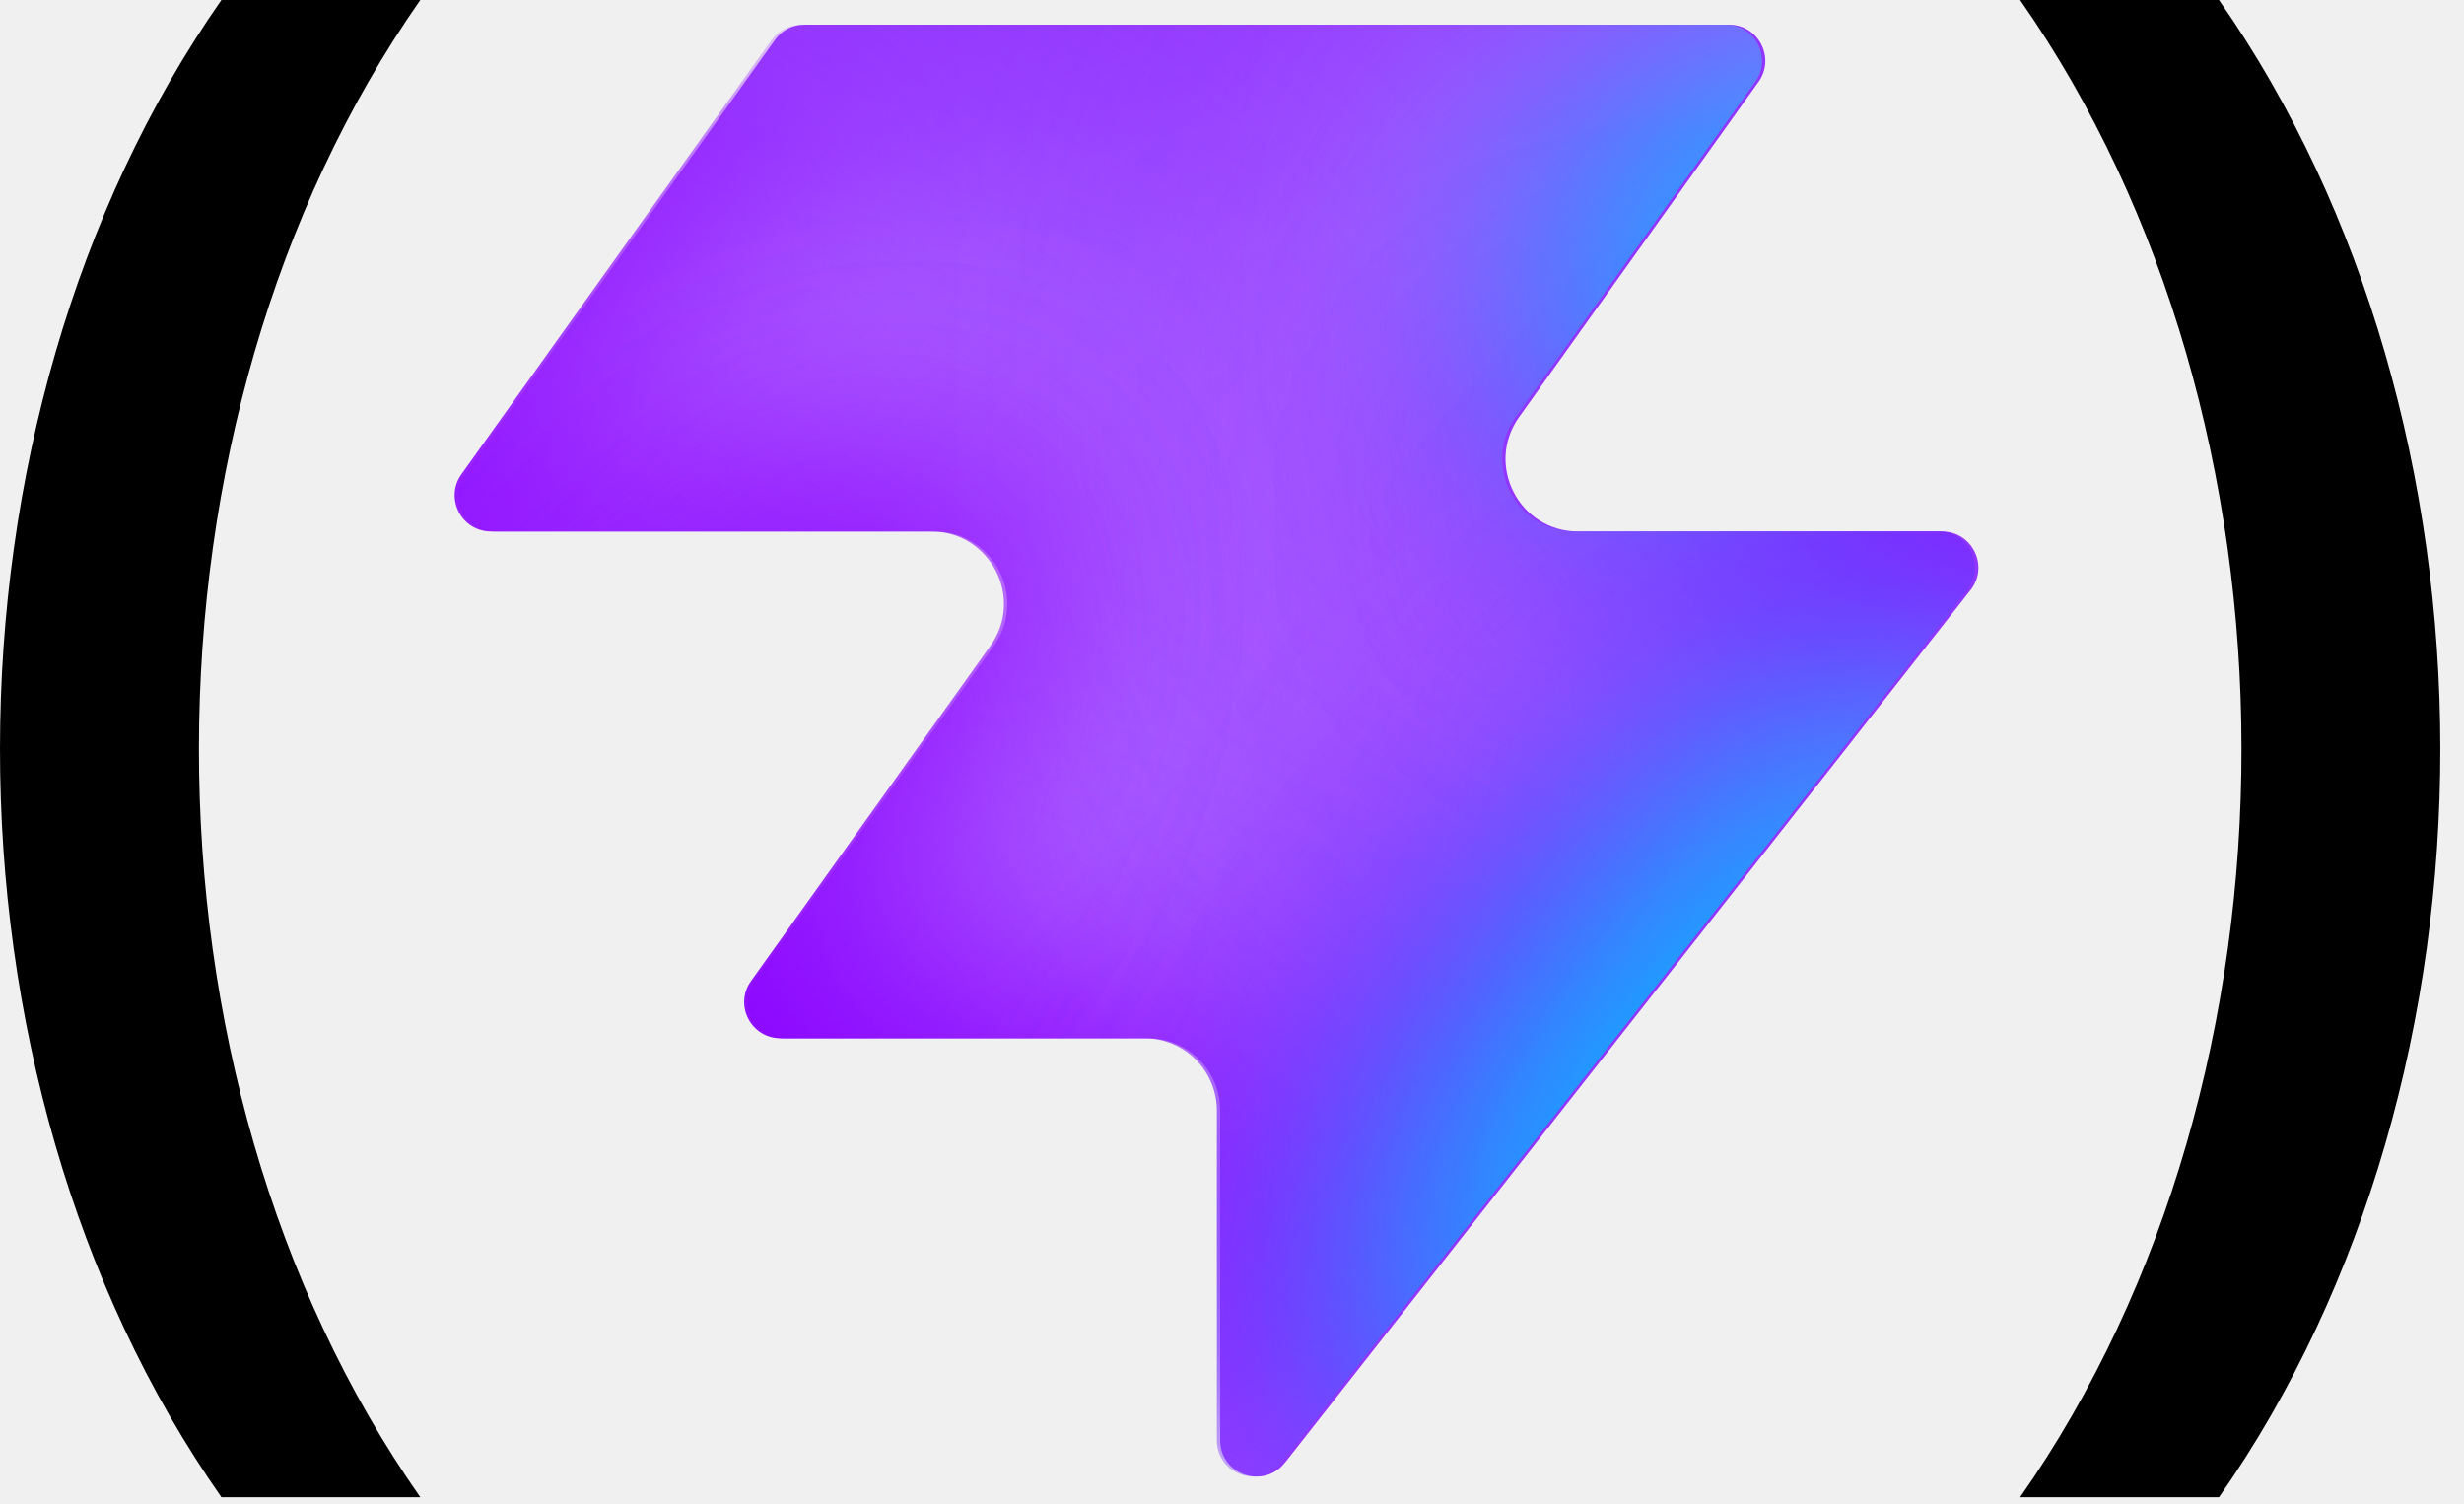
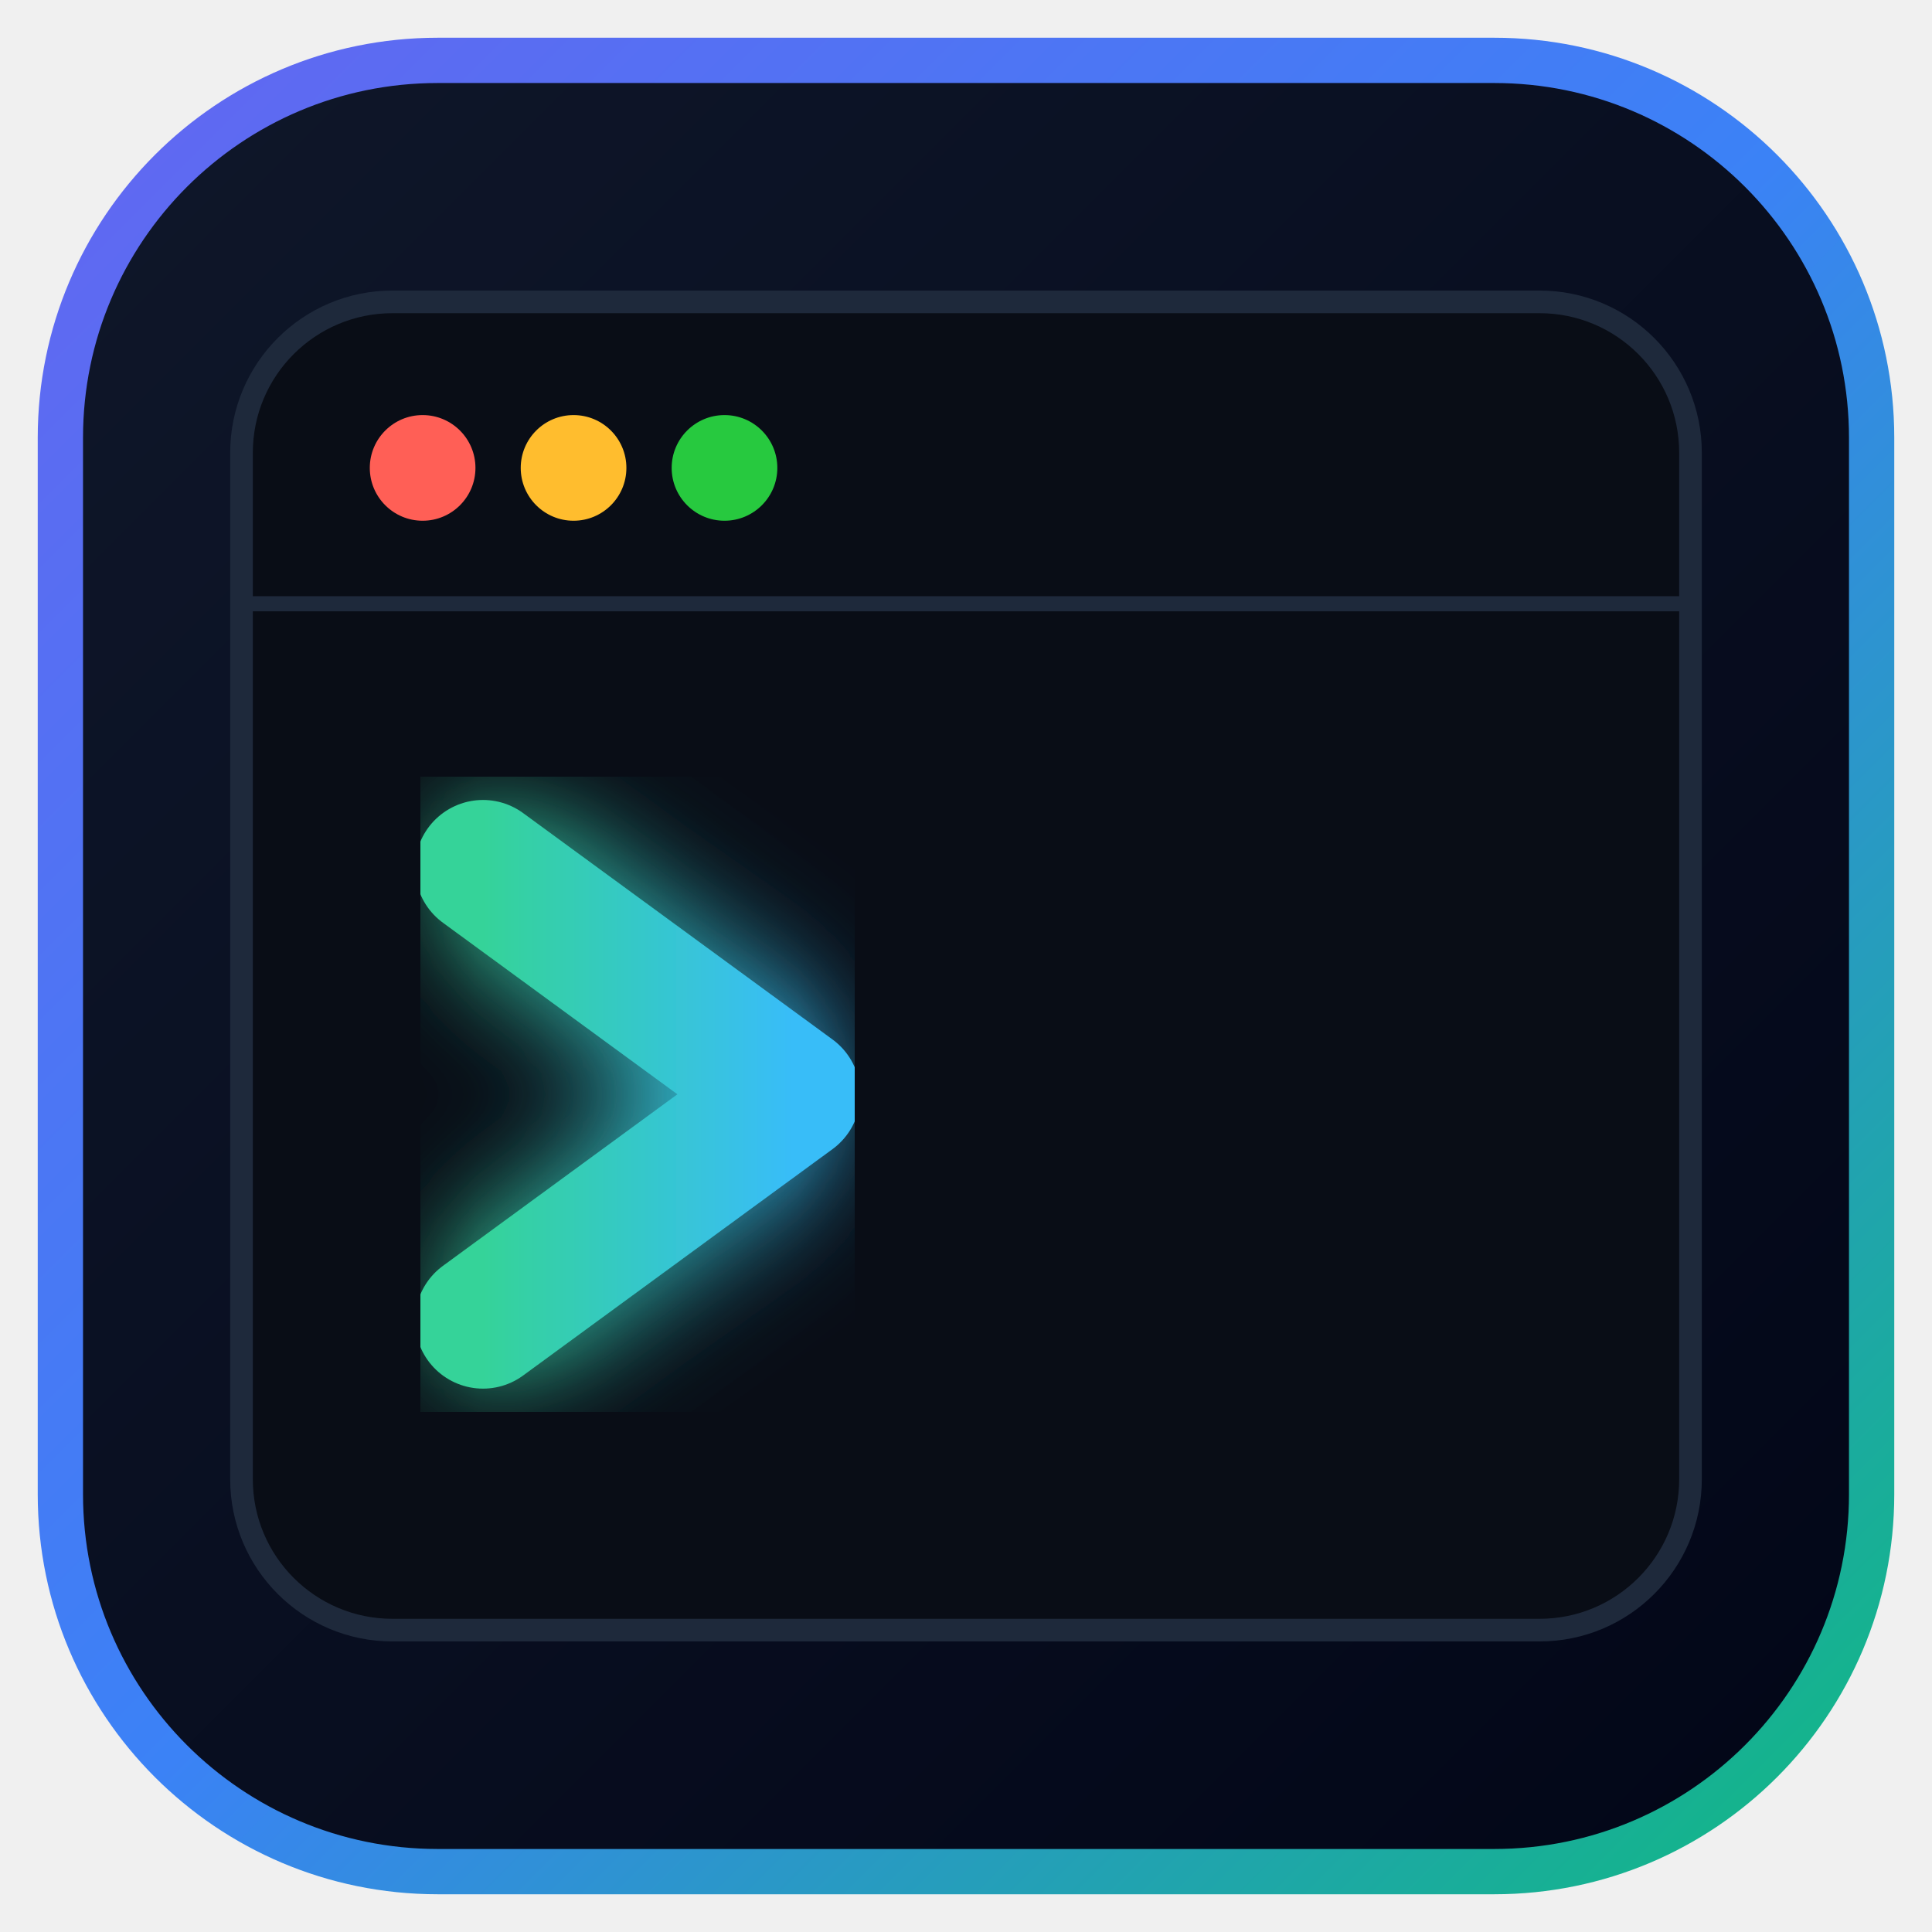
- <svg xmlns="http://www.w3.org/2000/svg" width="77" height="47" fill="none" aria-labelledby="vite-logo-title" viewBox="0 0 77 47">
-   <style>.parenthesis{fill:#000}@media (prefers-color-scheme:dark){.parenthesis{fill:#fff}}</style>
-   <path fill="#9135ff" d="M40.151 45.71c-.663.844-2.02.374-2.02-.699V34.708a2.26 2.26 0 0 0-2.262-2.262H24.493c-.92 0-1.457-1.04-.92-1.788l7.479-10.471c1.07-1.498 0-3.578-1.842-3.578H15.443c-.92 0-1.456-1.04-.92-1.788l9.696-13.576c.213-.297.556-.474.92-.474h28.894c.92 0 1.456 1.04.92 1.788l-7.48 10.472c-1.07 1.497 0 3.578 1.842 3.578h11.376c.944 0 1.474 1.087.89 1.83L40.153 45.712z" />
-   <mask id="a" width="48" height="47" x="14" y="0" maskUnits="userSpaceOnUse" style="mask-type:alpha">
-     <path fill="#000" d="M40.047 45.71c-.663.843-2.02.374-2.02-.699V34.708a2.26 2.26 0 0 0-2.262-2.262H24.389c-.92 0-1.457-1.04-.92-1.788l7.479-10.472c1.07-1.497 0-3.578-1.842-3.578H15.34c-.92 0-1.456-1.04-.92-1.788l9.696-13.575c.213-.297.556-.474.92-.474H53.93c.92 0 1.456 1.04.92 1.788L47.37 13.03c-1.07 1.498 0 3.578 1.842 3.578h11.376c.944 0 1.474 1.088.89 1.831L40.049 45.712z" />
-   </mask>
-   <g mask="url(#a)">
-     <g filter="url(#b)">
-       <ellipse cx="5.508" cy="14.704" fill="#eee6ff" rx="5.508" ry="14.704" transform="rotate(269.814 20.96 11.29)scale(-1 1)" />
-     </g>
-     <g filter="url(#c)">
-       <ellipse cx="10.399" cy="29.851" fill="#eee6ff" rx="10.399" ry="29.851" transform="rotate(89.814 -16.902 -8.275)scale(1 -1)" />
-     </g>
-     <g filter="url(#d)">
-       <ellipse cx="5.508" cy="30.487" fill="#8900ff" rx="5.508" ry="30.487" transform="rotate(89.814 -19.197 -7.127)scale(1 -1)" />
-     </g>
-     <g filter="url(#e)">
-       <ellipse cx="5.508" cy="30.599" fill="#8900ff" rx="5.508" ry="30.599" transform="rotate(89.814 -25.928 4.177)scale(1 -1)" />
-     </g>
-     <g filter="url(#f)">
-       <ellipse cx="5.508" cy="30.599" fill="#8900ff" rx="5.508" ry="30.599" transform="rotate(89.814 -25.738 5.52)scale(1 -1)" />
-     </g>
-     <g filter="url(#g)">
-       <ellipse cx="14.072" cy="22.078" fill="#eee6ff" rx="14.072" ry="22.078" transform="rotate(93.35 31.245 55.578)scale(-1 1)" />
-     </g>
-     <g filter="url(#h)">
-       <ellipse cx="3.47" cy="21.501" fill="#8900ff" rx="3.47" ry="21.501" transform="rotate(89.009 35.419 55.202)scale(-1 1)" />
-     </g>
-     <g filter="url(#i)">
-       <ellipse cx="3.47" cy="21.501" fill="#8900ff" rx="3.47" ry="21.501" transform="rotate(89.009 35.419 55.202)scale(-1 1)" />
-     </g>
-     <g filter="url(#j)">
-       <ellipse cx="14.592" cy="9.743" fill="#8900ff" rx="4.407" ry="29.108" transform="rotate(39.51 14.592 9.743)" />
-     </g>
-     <g filter="url(#k)">
-       <ellipse cx="61.728" cy="-5.321" fill="#8900ff" rx="4.407" ry="29.108" transform="rotate(37.892 61.728 -5.32)" />
-     </g>
-     <g filter="url(#l)">
-       <ellipse cx="55.618" cy="7.104" fill="#00c2ff" rx="5.971" ry="9.665" transform="rotate(37.892 55.618 7.104)" />
-     </g>
-     <g filter="url(#m)">
-       <ellipse cx="12.326" cy="39.103" fill="#8900ff" rx="4.407" ry="29.108" transform="rotate(37.892 12.326 39.103)" />
-     </g>
-     <g filter="url(#n)">
-       <ellipse cx="12.326" cy="39.103" fill="#8900ff" rx="4.407" ry="29.108" transform="rotate(37.892 12.326 39.103)" />
-     </g>
-     <g filter="url(#o)">
-       <ellipse cx="49.857" cy="30.678" fill="#8900ff" rx="4.407" ry="29.108" transform="rotate(37.892 49.857 30.678)" />
-     </g>
-     <g filter="url(#p)">
-       <ellipse cx="52.623" cy="33.171" fill="#00c2ff" rx="5.971" ry="15.297" transform="rotate(37.892 52.623 33.17)" />
-     </g>
-   </g>
-   <path d="M6.919 0c-9.198 13.166-9.252 33.575 0 46.789h6.215c-9.25-13.214-9.196-33.623 0-46.789zm62.424 0h-6.215c9.198 13.166 9.252 33.575 0 46.789h6.215c9.25-13.214 9.196-33.623 0-46.789" class="parenthesis" />
+ <svg xmlns="http://www.w3.org/2000/svg" viewBox="0 0 512 512" fill="none">
  <defs>
-     <filter id="b" width="60.045" height="41.654" x="-5.564" y="16.92" color-interpolation-filters="sRGB" filterUnits="userSpaceOnUse">
-       <feFlood flood-opacity="0" result="BackgroundImageFix" />
-       <feBlend in="SourceGraphic" in2="BackgroundImageFix" result="shape" />
-       <feGaussianBlur result="effect1_foregroundBlur_2002_17286" stdDeviation="7.659" />
-     </filter>
-     <filter id="c" width="90.34" height="51.437" x="-40.407" y="-6.762" color-interpolation-filters="sRGB" filterUnits="userSpaceOnUse">
-       <feFlood flood-opacity="0" result="BackgroundImageFix" />
-       <feBlend in="SourceGraphic" in2="BackgroundImageFix" result="shape" />
-       <feGaussianBlur result="effect1_foregroundBlur_2002_17286" stdDeviation="7.659" />
-     </filter>
-     <filter id="d" width="79.355" height="29.4" x="-35.435" y="2.801" color-interpolation-filters="sRGB" filterUnits="userSpaceOnUse">
-       <feFlood flood-opacity="0" result="BackgroundImageFix" />
-       <feBlend in="SourceGraphic" in2="BackgroundImageFix" result="shape" />
-       <feGaussianBlur result="effect1_foregroundBlur_2002_17286" stdDeviation="4.596" />
-     </filter>
-     <filter id="e" width="79.579" height="29.4" x="-30.84" y="20.8" color-interpolation-filters="sRGB" filterUnits="userSpaceOnUse">
-       <feFlood flood-opacity="0" result="BackgroundImageFix" />
-       <feBlend in="SourceGraphic" in2="BackgroundImageFix" result="shape" />
-       <feGaussianBlur result="effect1_foregroundBlur_2002_17286" stdDeviation="4.596" />
-     </filter>
-     <filter id="f" width="79.579" height="29.4" x="-29.307" y="21.949" color-interpolation-filters="sRGB" filterUnits="userSpaceOnUse">
-       <feFlood flood-opacity="0" result="BackgroundImageFix" />
-       <feBlend in="SourceGraphic" in2="BackgroundImageFix" result="shape" />
-       <feGaussianBlur result="effect1_foregroundBlur_2002_17286" stdDeviation="4.596" />
-     </filter>
-     <filter id="g" width="74.749" height="58.852" x="29.961" y="-17.13" color-interpolation-filters="sRGB" filterUnits="userSpaceOnUse">
-       <feFlood flood-opacity="0" result="BackgroundImageFix" />
-       <feBlend in="SourceGraphic" in2="BackgroundImageFix" result="shape" />
-       <feGaussianBlur result="effect1_foregroundBlur_2002_17286" stdDeviation="7.659" />
-     </filter>
-     <filter id="h" width="61.377" height="25.362" x="37.754" y="3.055" color-interpolation-filters="sRGB" filterUnits="userSpaceOnUse">
-       <feFlood flood-opacity="0" result="BackgroundImageFix" />
-       <feBlend in="SourceGraphic" in2="BackgroundImageFix" result="shape" />
-       <feGaussianBlur result="effect1_foregroundBlur_2002_17286" stdDeviation="4.596" />
-     </filter>
-     <filter id="i" width="61.377" height="25.362" x="37.754" y="3.055" color-interpolation-filters="sRGB" filterUnits="userSpaceOnUse">
-       <feFlood flood-opacity="0" result="BackgroundImageFix" />
-       <feBlend in="SourceGraphic" in2="BackgroundImageFix" result="shape" />
-       <feGaussianBlur result="effect1_foregroundBlur_2002_17286" stdDeviation="4.596" />
-     </filter>
-     <filter id="j" width="56.045" height="63.649" x="-13.43" y="-22.082" color-interpolation-filters="sRGB" filterUnits="userSpaceOnUse">
-       <feFlood flood-opacity="0" result="BackgroundImageFix" />
-       <feBlend in="SourceGraphic" in2="BackgroundImageFix" result="shape" />
-       <feGaussianBlur result="effect1_foregroundBlur_2002_17286" stdDeviation="4.596" />
-     </filter>
-     <filter id="k" width="54.814" height="64.646" x="34.321" y="-37.644" color-interpolation-filters="sRGB" filterUnits="userSpaceOnUse">
-       <feFlood flood-opacity="0" result="BackgroundImageFix" />
-       <feBlend in="SourceGraphic" in2="BackgroundImageFix" result="shape" />
-       <feGaussianBlur result="effect1_foregroundBlur_2002_17286" stdDeviation="4.596" />
-     </filter>
-     <filter id="l" width="33.541" height="35.313" x="38.847" y="-10.552" color-interpolation-filters="sRGB" filterUnits="userSpaceOnUse">
-       <feFlood flood-opacity="0" result="BackgroundImageFix" />
-       <feBlend in="SourceGraphic" in2="BackgroundImageFix" result="shape" />
-       <feGaussianBlur result="effect1_foregroundBlur_2002_17286" stdDeviation="4.596" />
-     </filter>
-     <filter id="m" width="54.814" height="64.646" x="-15.081" y="6.78" color-interpolation-filters="sRGB" filterUnits="userSpaceOnUse">
-       <feFlood flood-opacity="0" result="BackgroundImageFix" />
-       <feBlend in="SourceGraphic" in2="BackgroundImageFix" result="shape" />
-       <feGaussianBlur result="effect1_foregroundBlur_2002_17286" stdDeviation="4.596" />
-     </filter>
-     <filter id="n" width="54.814" height="64.646" x="-15.081" y="6.78" color-interpolation-filters="sRGB" filterUnits="userSpaceOnUse">
-       <feFlood flood-opacity="0" result="BackgroundImageFix" />
-       <feBlend in="SourceGraphic" in2="BackgroundImageFix" result="shape" />
-       <feGaussianBlur result="effect1_foregroundBlur_2002_17286" stdDeviation="4.596" />
-     </filter>
-     <filter id="o" width="54.814" height="64.646" x="22.45" y="-1.645" color-interpolation-filters="sRGB" filterUnits="userSpaceOnUse">
-       <feFlood flood-opacity="0" result="BackgroundImageFix" />
-       <feBlend in="SourceGraphic" in2="BackgroundImageFix" result="shape" />
-       <feGaussianBlur result="effect1_foregroundBlur_2002_17286" stdDeviation="4.596" />
-     </filter>
-     <filter id="p" width="39.409" height="43.623" x="32.919" y="11.36" color-interpolation-filters="sRGB" filterUnits="userSpaceOnUse">
-       <feFlood flood-opacity="0" result="BackgroundImageFix" />
-       <feBlend in="SourceGraphic" in2="BackgroundImageFix" result="shape" />
-       <feGaussianBlur result="effect1_foregroundBlur_2002_17286" stdDeviation="4.596" />
+     <linearGradient id="bgGrad" x1="0%" y1="0%" x2="100%" y2="100%">
+       <stop offset="0%" stop-color="#0f172a" />
+       <stop offset="100%" stop-color="#020617" />
+     </linearGradient>
+     <linearGradient id="borderGrad" x1="0%" y1="0%" x2="100%" y2="100%">
+       <stop offset="0%" stop-color="#6366f1" />
+       <stop offset="50%" stop-color="#3b82f6" />
+       <stop offset="100%" stop-color="#10b981" />
+     </linearGradient>
+     <linearGradient id="promptGrad" x1="0%" y1="0%" x2="100%" y2="0%">
+       <stop offset="0%" stop-color="#34d399" />
+       <stop offset="100%" stop-color="#38bdf8" />
+     </linearGradient>
+     <filter id="glow" x="-20%" y="-20%" width="140%" height="140%">
+       <feGaussianBlur stdDeviation="16" result="blur" />
+       <feComposite in="SourceGraphic" in2="blur" operator="over" />
    </filter>
  </defs>
+   <rect x="16" y="16" width="480" height="480" rx="100" fill="url(#bgGrad)" stroke="url(#borderGrad)" stroke-width="12" />
+   <rect x="64" y="80" width="384" height="352" rx="40" fill="#090d16" stroke="#1e293b" stroke-width="6" />
+   <circle cx="112" cy="124" r="14" fill="#ff5f56" />
+   <circle cx="152" cy="124" r="14" fill="#ffbd2e" />
+   <circle cx="192" cy="124" r="14" fill="#27c93f" />
+   <line x1="64" y1="160" x2="448" y2="160" stroke="#1e293b" stroke-width="4" />
+   <path d="M 128 230 L 210 290 L 128 350" stroke="url(#promptGrad)" stroke-width="36" stroke-linecap="round" stroke-linejoin="round" filter="url(#glow)" />
+   <line x1="240" y1="350" x2="330" y2="350" stroke="#38bdf8" stroke-width="36" stroke-linecap="round" filter="url(#glow)" />
</svg>
